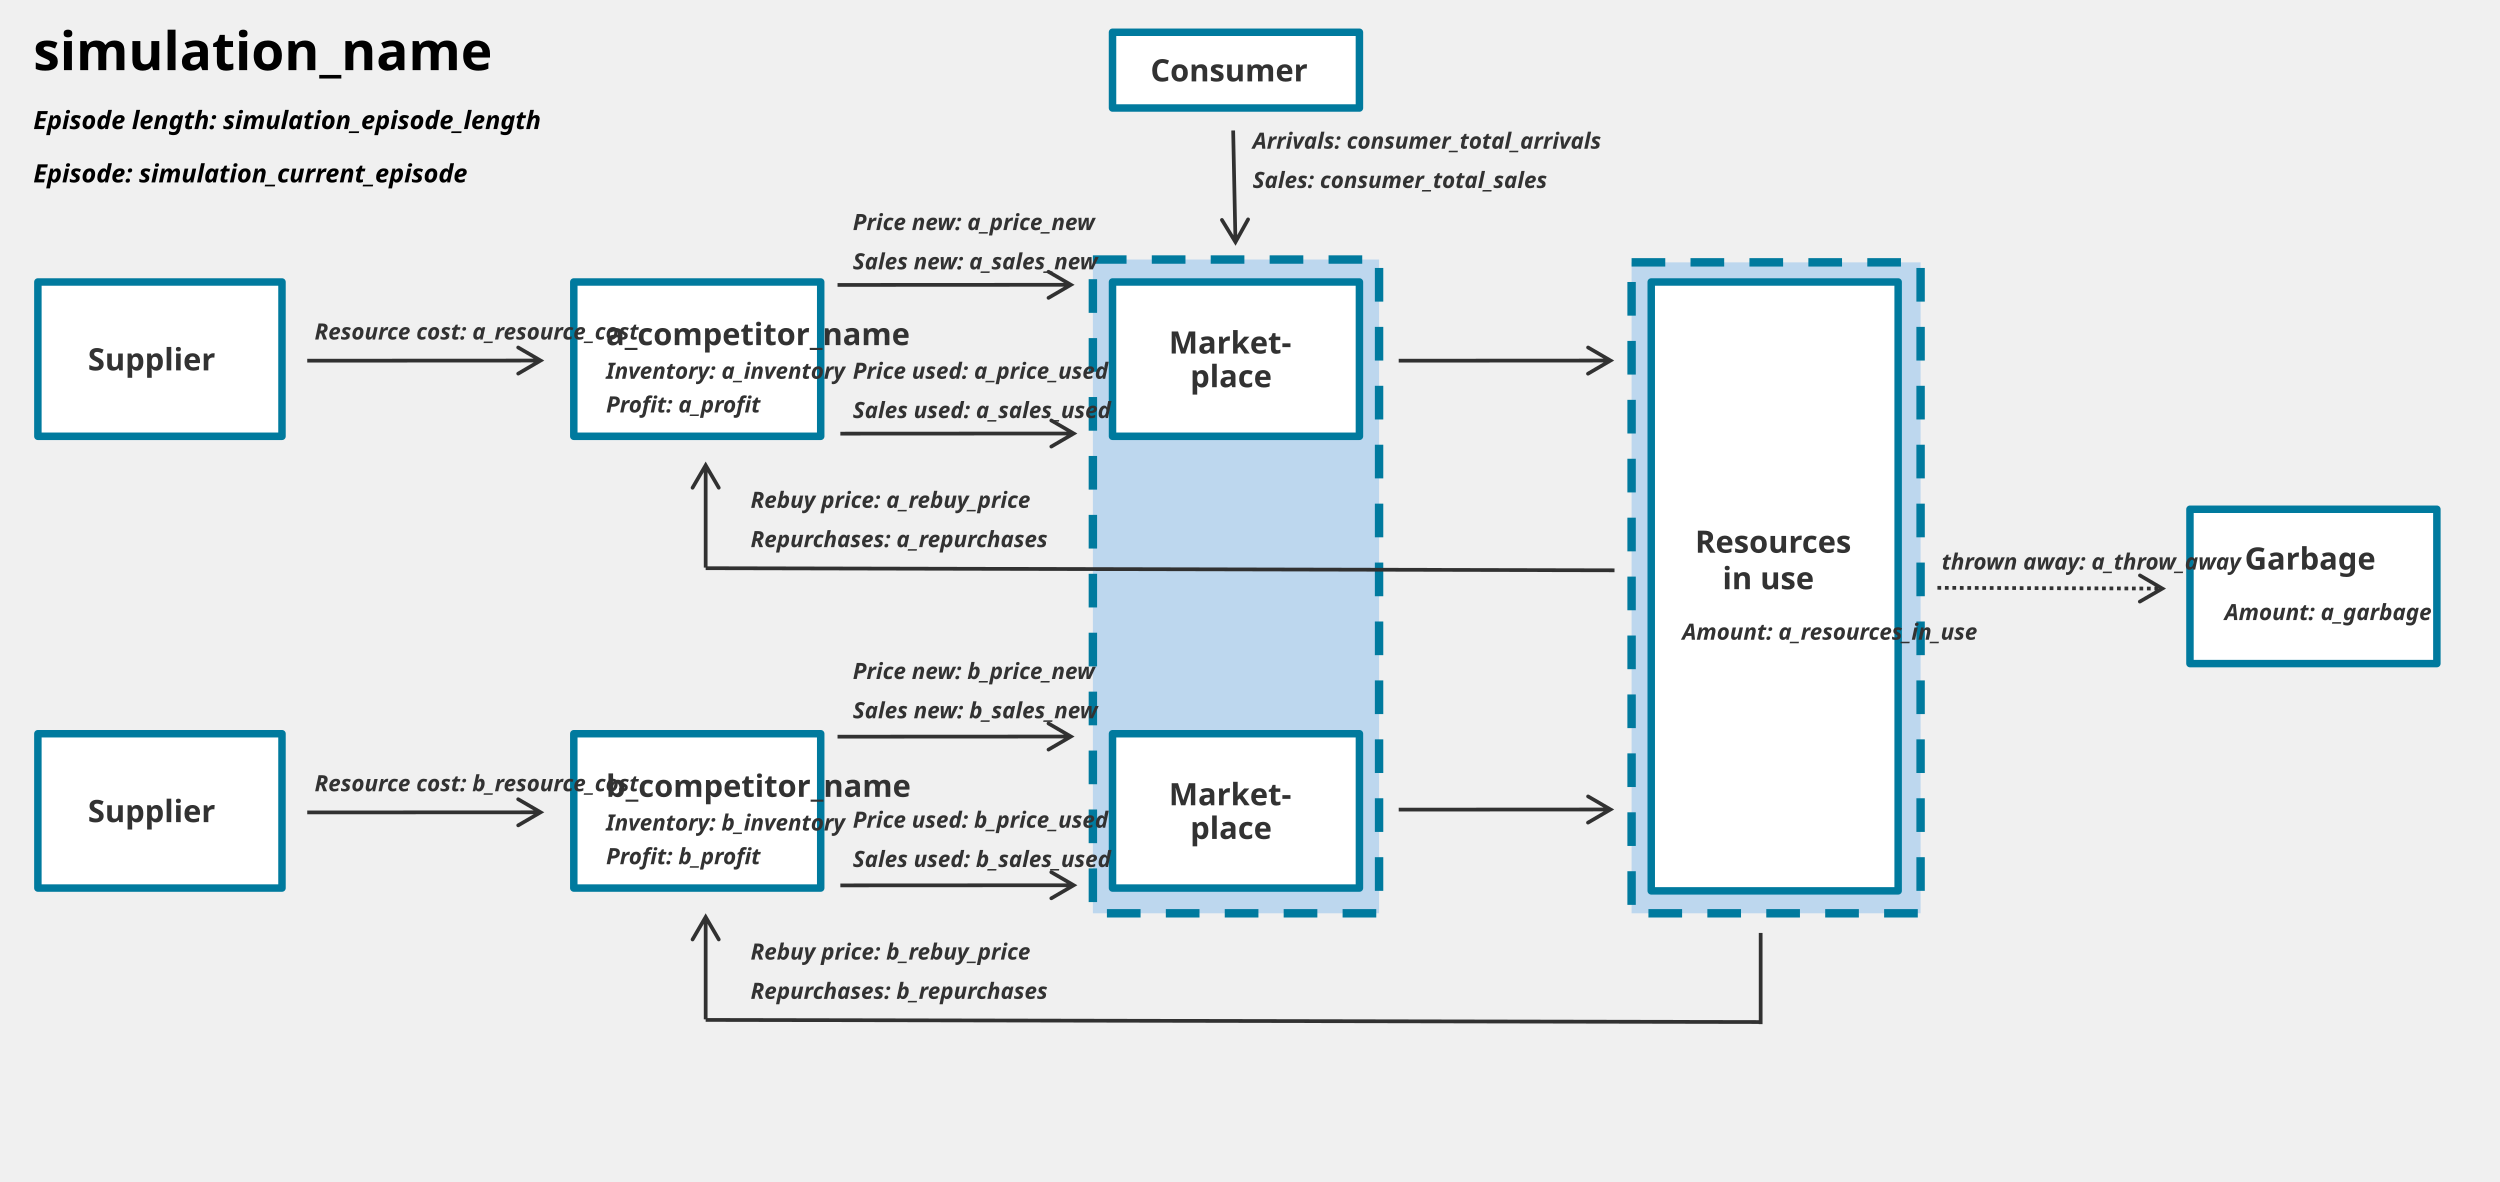
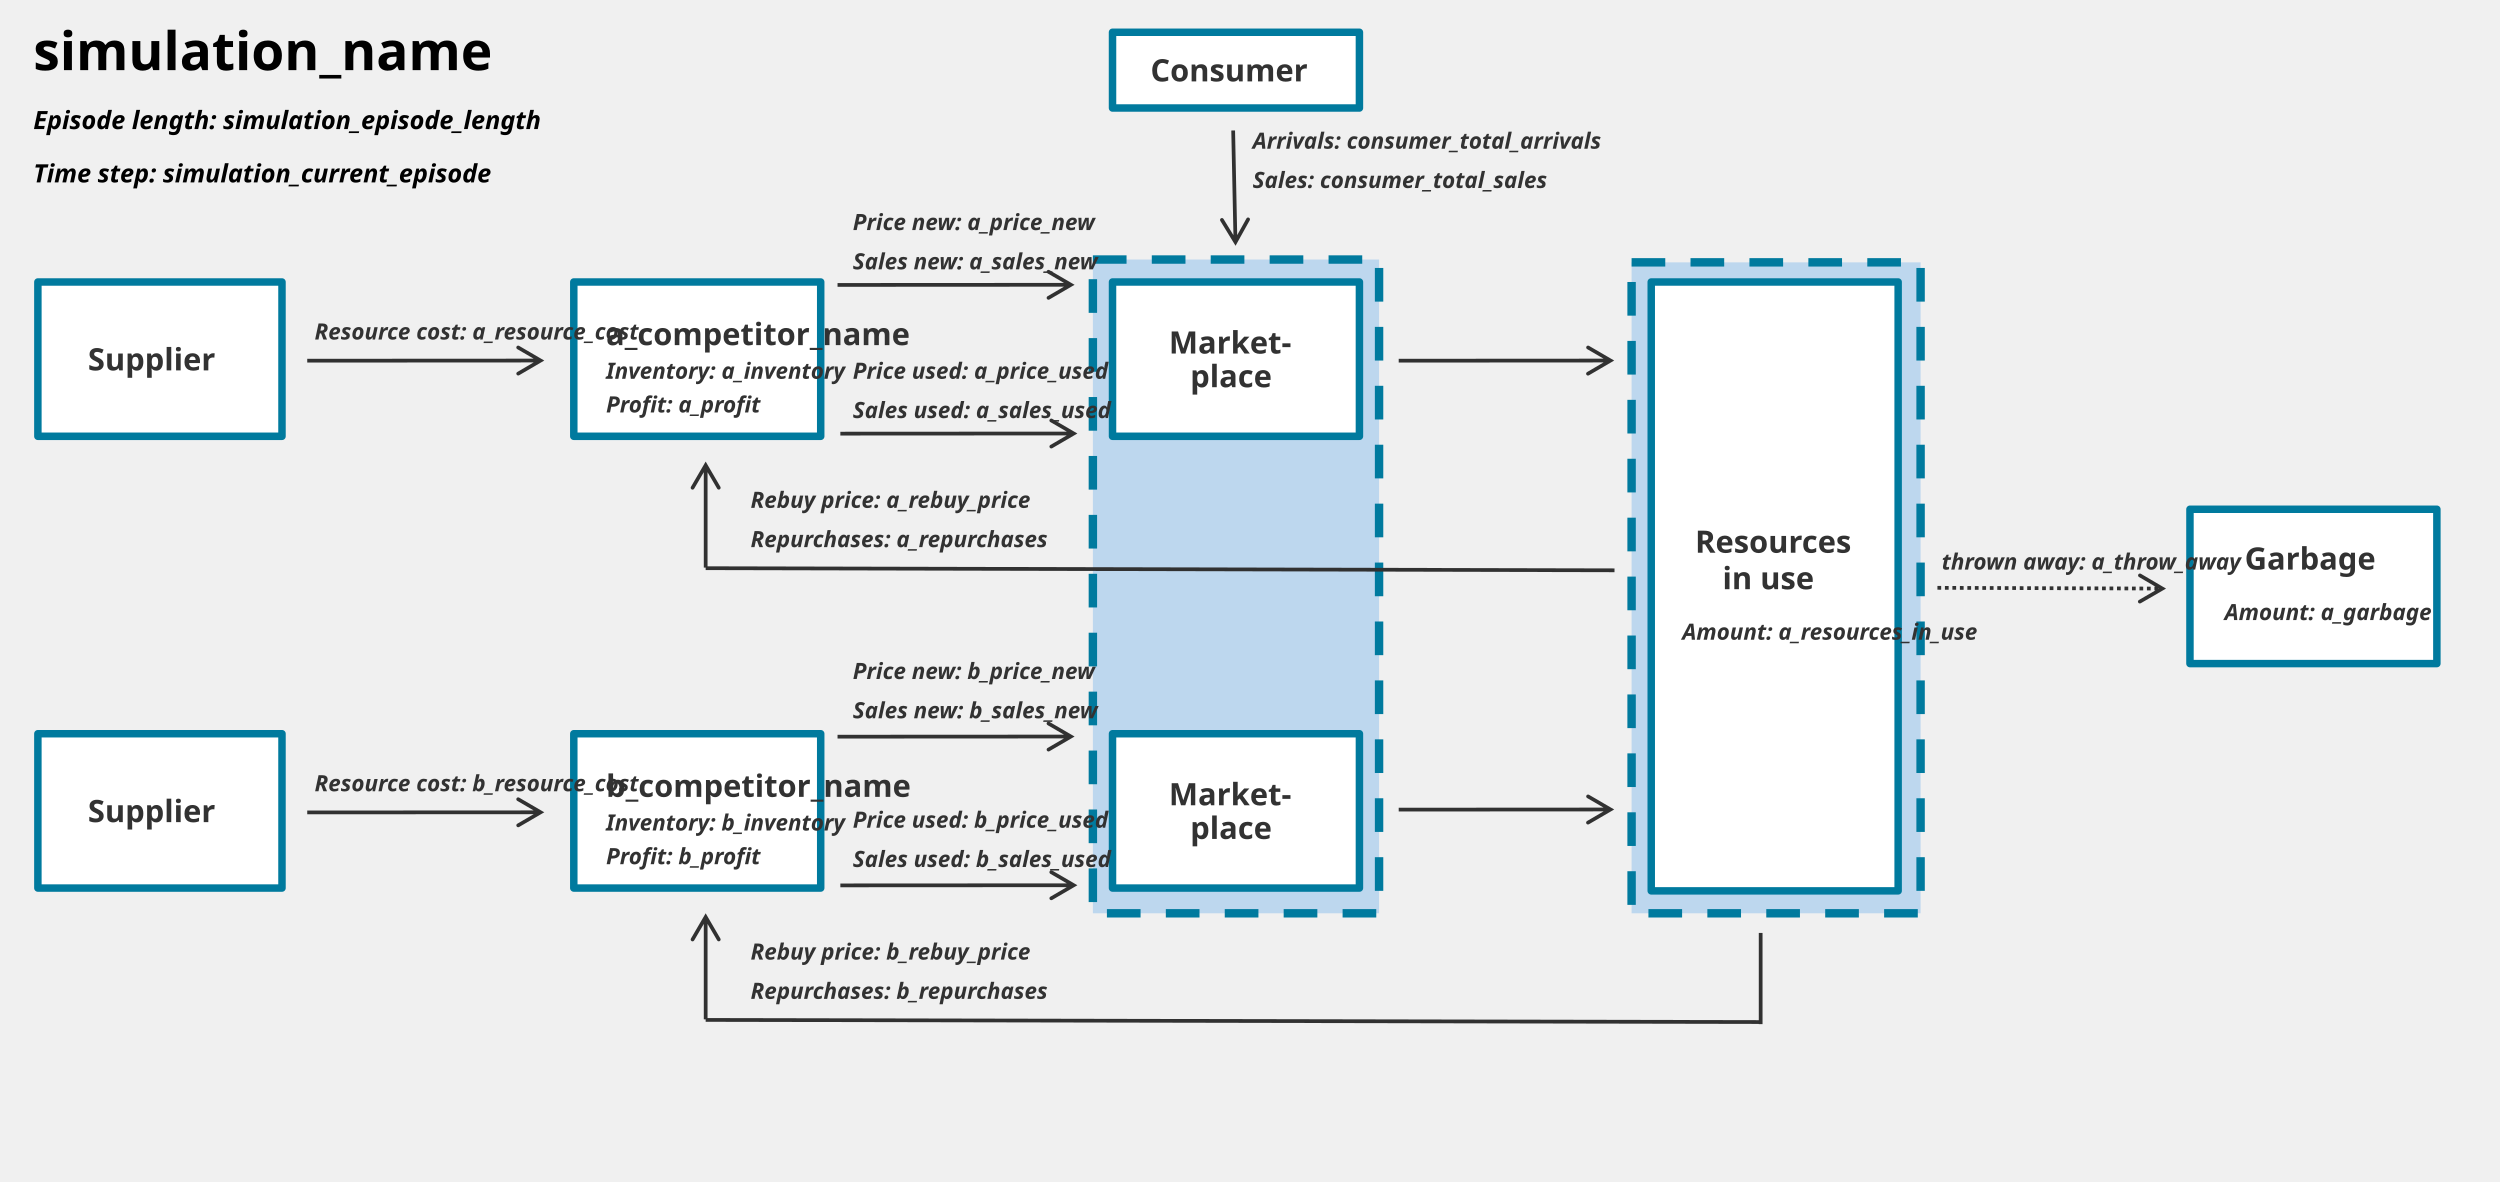
<svg xmlns="http://www.w3.org/2000/svg" width="891" height="421" overflow="hidden">
  <g transform="translate(-68 -72)">
    <path stroke="#007A9E" stroke-width="3" stroke-miterlimit="8" stroke-dasharray="12 9" fill="#BDD7EE" d="M649.5 165.5h103v232h-103zM457.5 164.5h102v233h-102z" />
    <path stroke="#007A9E" stroke-width="2.667" stroke-linejoin="round" stroke-miterlimit="10" fill="#FFF" d="M81.5 172.5h87v55h-87z" />
    <text fill="#323232" font-family="Verdana,Verdana_MSFontService,sans-serif" font-weight="700" font-size="11" transform="translate(99.324 204)">Supplier</text>
    <path stroke="#007A9E" stroke-width="2.667" stroke-linejoin="round" stroke-miterlimit="10" fill="#FFF" d="M272.5 172.5h88v55h-88z" />
    <text fill="#323232" font-family="Verdana,Verdana_MSFontService,sans-serif" font-weight="700" font-size="11" transform="translate(284 195)">a_competitor_name
			<tspan font-style="italic" font-size="8" x="0" y="12"> Inventory: a_inventory</tspan>
      <tspan font-style="italic" font-size="8" x="0" y="24"> Profit: a_profit</tspan>
    </text>
    <path stroke="#007A9E" stroke-width="2.667" stroke-linejoin="round" stroke-miterlimit="10" fill="#FFF" d="M848.5 253.5h88v55h-88z" />
    <text fill="#323232" font-family="Verdana,Verdana_MSFontService,sans-serif" font-weight="700" font-size="11" transform="translate(868 275)">Garbage
			<tspan font-style="italic" font-size="8" x="-7.167" y="18"> Amount: a_garbage</tspan>
    </text>
    <path stroke="#007A9E" stroke-width="2.667" stroke-linejoin="round" stroke-miterlimit="10" fill="#FFF" d="M656.5 172.5h88v217h-88z" />
    <text fill="#323232" font-family="Verdana,Verdana_MSFontService,sans-serif" font-weight="700" font-size="11" transform="translate(672.136 269)">Resources
			<tspan x="9.753" y="13">in use</tspan>
      <tspan font-style="italic" font-size="8" x="-4.58" y="31">Amount: a_resources_in_use</tspan>
    </text>
    <path stroke="#007A9E" stroke-width="2.667" stroke-linejoin="round" stroke-miterlimit="10" fill="#FFF" d="M464.5 172.5h88v55h-88z" />
    <text fill="#323232" font-family="Verdana,Verdana_MSFontService,sans-serif" font-weight="700" font-size="11" transform="translate(484.601 198)">Market-
			<tspan x="7.587" y="12">place</tspan>
    </text>
    <path d="M177.5 201.216l83.163-.049-.001-1.333-83.162.048zm75.501 4.531l8.984-5.247-8.99-5.238a.667.667 0 00-.671 1.152l8.003 4.662v-1.151l-7.998 4.671a.667.667 0 00.672 1.151z" fill="#313131" />
    <text fill="#323232" font-family="Verdana,Verdana_MSFontService,sans-serif" font-style="italic" font-weight="700" font-size="8" transform="translate(180.11 193)">Resource cost: a_resource_cost
		</text>
    <text fill="#323232" font-family="Verdana,Verdana_MSFontService,sans-serif" font-style="italic" font-weight="700" font-size="8" transform="translate(760 275)">thrown away: a_throw_away
		</text>
    <path d="M758.502 280.833l1.334.005-.005 1.333-1.333-.004zm2.667.009l1.333.005-.004 1.333-1.334-.004zm2.667.009l1.333.005-.005 1.333-1.333-.005zm2.666.009l1.334.004-.005 1.334-1.333-.005zm2.667.009l1.333.004-.004 1.334-1.334-.005zm2.667.009l1.333.004-.005 1.334-1.333-.005zm2.666.009l1.334.004-.005 1.333-1.333-.004zm2.667.009l1.333.004-.004 1.333-1.334-.004zm2.667.008l1.333.005-.005 1.333-1.333-.004zm2.666.009l1.333.005-.004 1.333-1.333-.004zm2.667.009l1.333.005-.004 1.333-1.334-.004zm2.666.009l1.334.005-.005 1.333-1.333-.005zm2.667.009l1.333.004-.004 1.334-1.333-.005zm2.667.009l1.333.004-.004 1.334-1.334-.005zm2.666.009l1.334.004-.005 1.334-1.333-.005zm2.667.009l1.333.004-.004 1.333-1.333-.004zm2.667.008l1.333.005-.004 1.333-1.334-.004zm2.666.009l1.334.005-.005 1.333-1.333-.004zm2.667.009l1.333.005-.004 1.333-1.333-.004zm2.667.009l1.333.005-.004 1.333-1.334-.005zm2.666.009l1.334.004-.005 1.334-1.333-.005zm2.667.009l1.333.004-.004 1.334-1.333-.005zm2.667.009l1.333.004-.004 1.334-1.334-.005zm2.666.009l1.334.004-.005 1.333-1.333-.004zm2.667.009l1.333.004-.004 1.333-1.334-.004zm2.667.008l1.333.005-.005 1.333-1.333-.004zm2.666.009l1.334.005-.005 1.333-1.333-.004zm2.667.009l1.333.005-.004 1.333-1.334-.004zm2.667.009l1.333.005-.005 1.333-1.333-.005zm2.666.009l1.334.004-.005 1.334-1.333-.005zm2.667.009h.157l-.004 1.334-.158-.001zm-7.491-4.601l8.969 5.272-9.004 5.213a.667.667 0 11-.668-1.154l8.015-4.64-.004 1.152-7.984-4.694a.666.666 0 11.676-1.149z" fill="#313131" />
    <path d="M643.411 275.258L319.5 274.5" stroke="#313131" stroke-width="1.333" stroke-linejoin="round" stroke-miterlimit="10" fill="none" />
    <path d="M320.167 274.3v-36.48h-1.334v36.48zm4.576-28.816l-5.243-8.987-5.242 8.987a.667.667 0 101.151.672l4.667-8h-1.152l4.667 8a.667.667 0 101.152-.672zM508.167 118.486l.819 39.778-1.333.028-.819-39.778zm5.236 32.022l-5.056 9.093-5.427-8.877a.667.667 0 011.138-.696l4.83 7.902-1.151.024 4.501-8.094a.666.666 0 111.165.648z" fill="#313131" />
    <path stroke="#007A9E" stroke-width="2.667" stroke-linejoin="round" stroke-miterlimit="10" fill="#FFF" d="M464.5 83.5h88v27h-88z" />
    <text fill="#323232" font-family="Verdana,Verdana_MSFontService,sans-serif" font-weight="700" font-size="11" transform="translate(478.02 101)">Consumer</text>
    <path d="M366.5 174.216l83.163-.049-.001-1.333-83.162.048zm75.501 4.531l8.984-5.247-8.99-5.238a.667.667 0 00-.671 1.152l8.003 4.662v-1.151l-7.998 4.671a.667.667 0 00.672 1.151zM367.5 227.216l83.163-.049-.001-1.333-83.162.048zm75.501 4.531l8.984-5.247-8.99-5.238a.667.667 0 00-.671 1.152l8.003 4.662v-1.151l-7.998 4.671a.667.667 0 00.672 1.151zM566.5 201.216l75.48-.049v-1.333l-75.48.048zm67.82 4.532l8.983-5.248-8.99-5.237a.667.667 0 00-.672 1.152l8.004 4.661-.001-1.151-7.997 4.672a.667.667 0 10.672 1.15z" fill="#313131" />
    <text fill="#323232" font-family="Verdana,Verdana_MSFontService,sans-serif" font-style="italic" font-weight="700" font-size="8" transform="translate(371.931 207)">Price used: a_price_used
			<tspan x="0" y="14">Sales used: a_sales_used</tspan>
      <tspan x="0" y="-53">Price new: a_price_new</tspan>
      <tspan x="0" y="-39">Sales new: a_sales_new</tspan>
      <tspan x="142.51" y="-82">Arrivals: consumer_total_arrivals</tspan>
      <tspan x="142.51" y="-68">Sales: consumer_total_sales</tspan>
      <tspan x="-36.425" y="46">Rebuy price: a_rebuy_price</tspan>
      <tspan x="-36.425" y="60">Repurchases: a_repurchases</tspan>
      <tspan fill="#000" font-style="normal" font-size="19" x="-292.061" y="-110">simulation_name</tspan>
      <tspan fill="#000" font-size="9" x="-292.061" y="-89">Episode length: simulation_episode_length</tspan>
-       <tspan fill="#000" font-size="9" x="-292.061" y="-70">Episode: simulation_current_episode</tspan>
+       <tspan fill="#000" font-size="9" x="-292.061" y="-70">Time step: simulation_current_episode</tspan>
    </text>
    <path stroke="#007A9E" stroke-width="2.667" stroke-linejoin="round" stroke-miterlimit="10" fill="#FFF" d="M81.5 333.5h87v55h-87z" />
    <text fill="#323232" font-family="Verdana,Verdana_MSFontService,sans-serif" font-weight="700" font-size="11" transform="translate(99.324 365)">Supplier</text>
    <path stroke="#007A9E" stroke-width="2.667" stroke-linejoin="round" stroke-miterlimit="10" fill="#FFF" d="M272.5 333.5h88v55h-88z" />
    <text fill="#323232" font-family="Verdana,Verdana_MSFontService,sans-serif" font-weight="700" font-size="11" transform="translate(284 356)">b_competitor_name
			<tspan font-style="italic" font-size="8" x="0" y="12">Inventory: b_inventory</tspan>
      <tspan font-style="italic" font-size="8" x="0" y="24">Profit: b_profit</tspan>
    </text>
    <path stroke="#007A9E" stroke-width="2.667" stroke-linejoin="round" stroke-miterlimit="10" fill="#FFF" d="M464.5 333.5h88v55h-88z" />
    <text fill="#323232" font-family="Verdana,Verdana_MSFontService,sans-serif" font-weight="700" font-size="11" transform="translate(484.601 359)">Market-
			<tspan x="7.587" y="12">place</tspan>
    </text>
    <path d="M177.5 362.216l83.163-.049-.001-1.333-83.162.048zm75.501 4.531l8.984-5.247-8.99-5.238a.667.667 0 00-.671 1.152l8.003 4.662v-1.151l-7.998 4.671a.667.667 0 00.672 1.151z" fill="#313131" />
    <text fill="#323232" font-family="Verdana,Verdana_MSFontService,sans-serif" font-style="italic" font-weight="700" font-size="8" transform="translate(180.11 354)">Resource cost: b_resource_cost
		</text>
    <path d="M695.5 404.5v32.497M695.411 436.258L319.5 435.5" stroke="#313131" stroke-width="1.333" stroke-linejoin="round" stroke-miterlimit="10" fill="none" />
    <path d="M320.167 435.3v-36.48h-1.334v36.48zm4.576-28.816l-5.243-8.987-5.242 8.987a.667.667 0 101.151.672l4.667-8h-1.152l4.667 8a.667.667 0 101.152-.672zM366.5 335.216l83.163-.049-.001-1.333-83.162.048zm75.501 4.531l8.984-5.247-8.99-5.238a.667.667 0 00-.671 1.152l8.003 4.662v-1.151l-7.998 4.671a.667.667 0 00.672 1.151zM367.5 388.216l83.163-.049-.001-1.333-83.162.048zm75.501 4.531l8.984-5.247-8.99-5.238a.667.667 0 00-.671 1.152l8.003 4.662v-1.151l-7.998 4.671a.667.667 0 00.672 1.151zM566.5 361.216l75.48-.049v-1.333l-75.48.048zm67.82 4.532l8.983-5.248-8.99-5.237a.667.667 0 00-.672 1.152l8.004 4.661-.001-1.151-7.997 4.672a.667.667 0 10.672 1.15z" fill="#313131" />
    <text fill="#323232" font-family="Verdana,Verdana_MSFontService,sans-serif" font-style="italic" font-weight="700" font-size="8" transform="translate(371.931 367)">Price used: b_price_used
			<tspan x="0" y="14">Sales used: b_sales_used</tspan>
      <tspan x="0" y="-53">Price new: b_price_new</tspan>
      <tspan x="0" y="-39">Sales new: b_sales_new</tspan>
      <tspan x="-36.425" y="47">Rebuy price: b_rebuy_price</tspan>
      <tspan x="-36.425" y="61">Repurchases: b_repurchases</tspan>
    </text>
  </g>
</svg>
